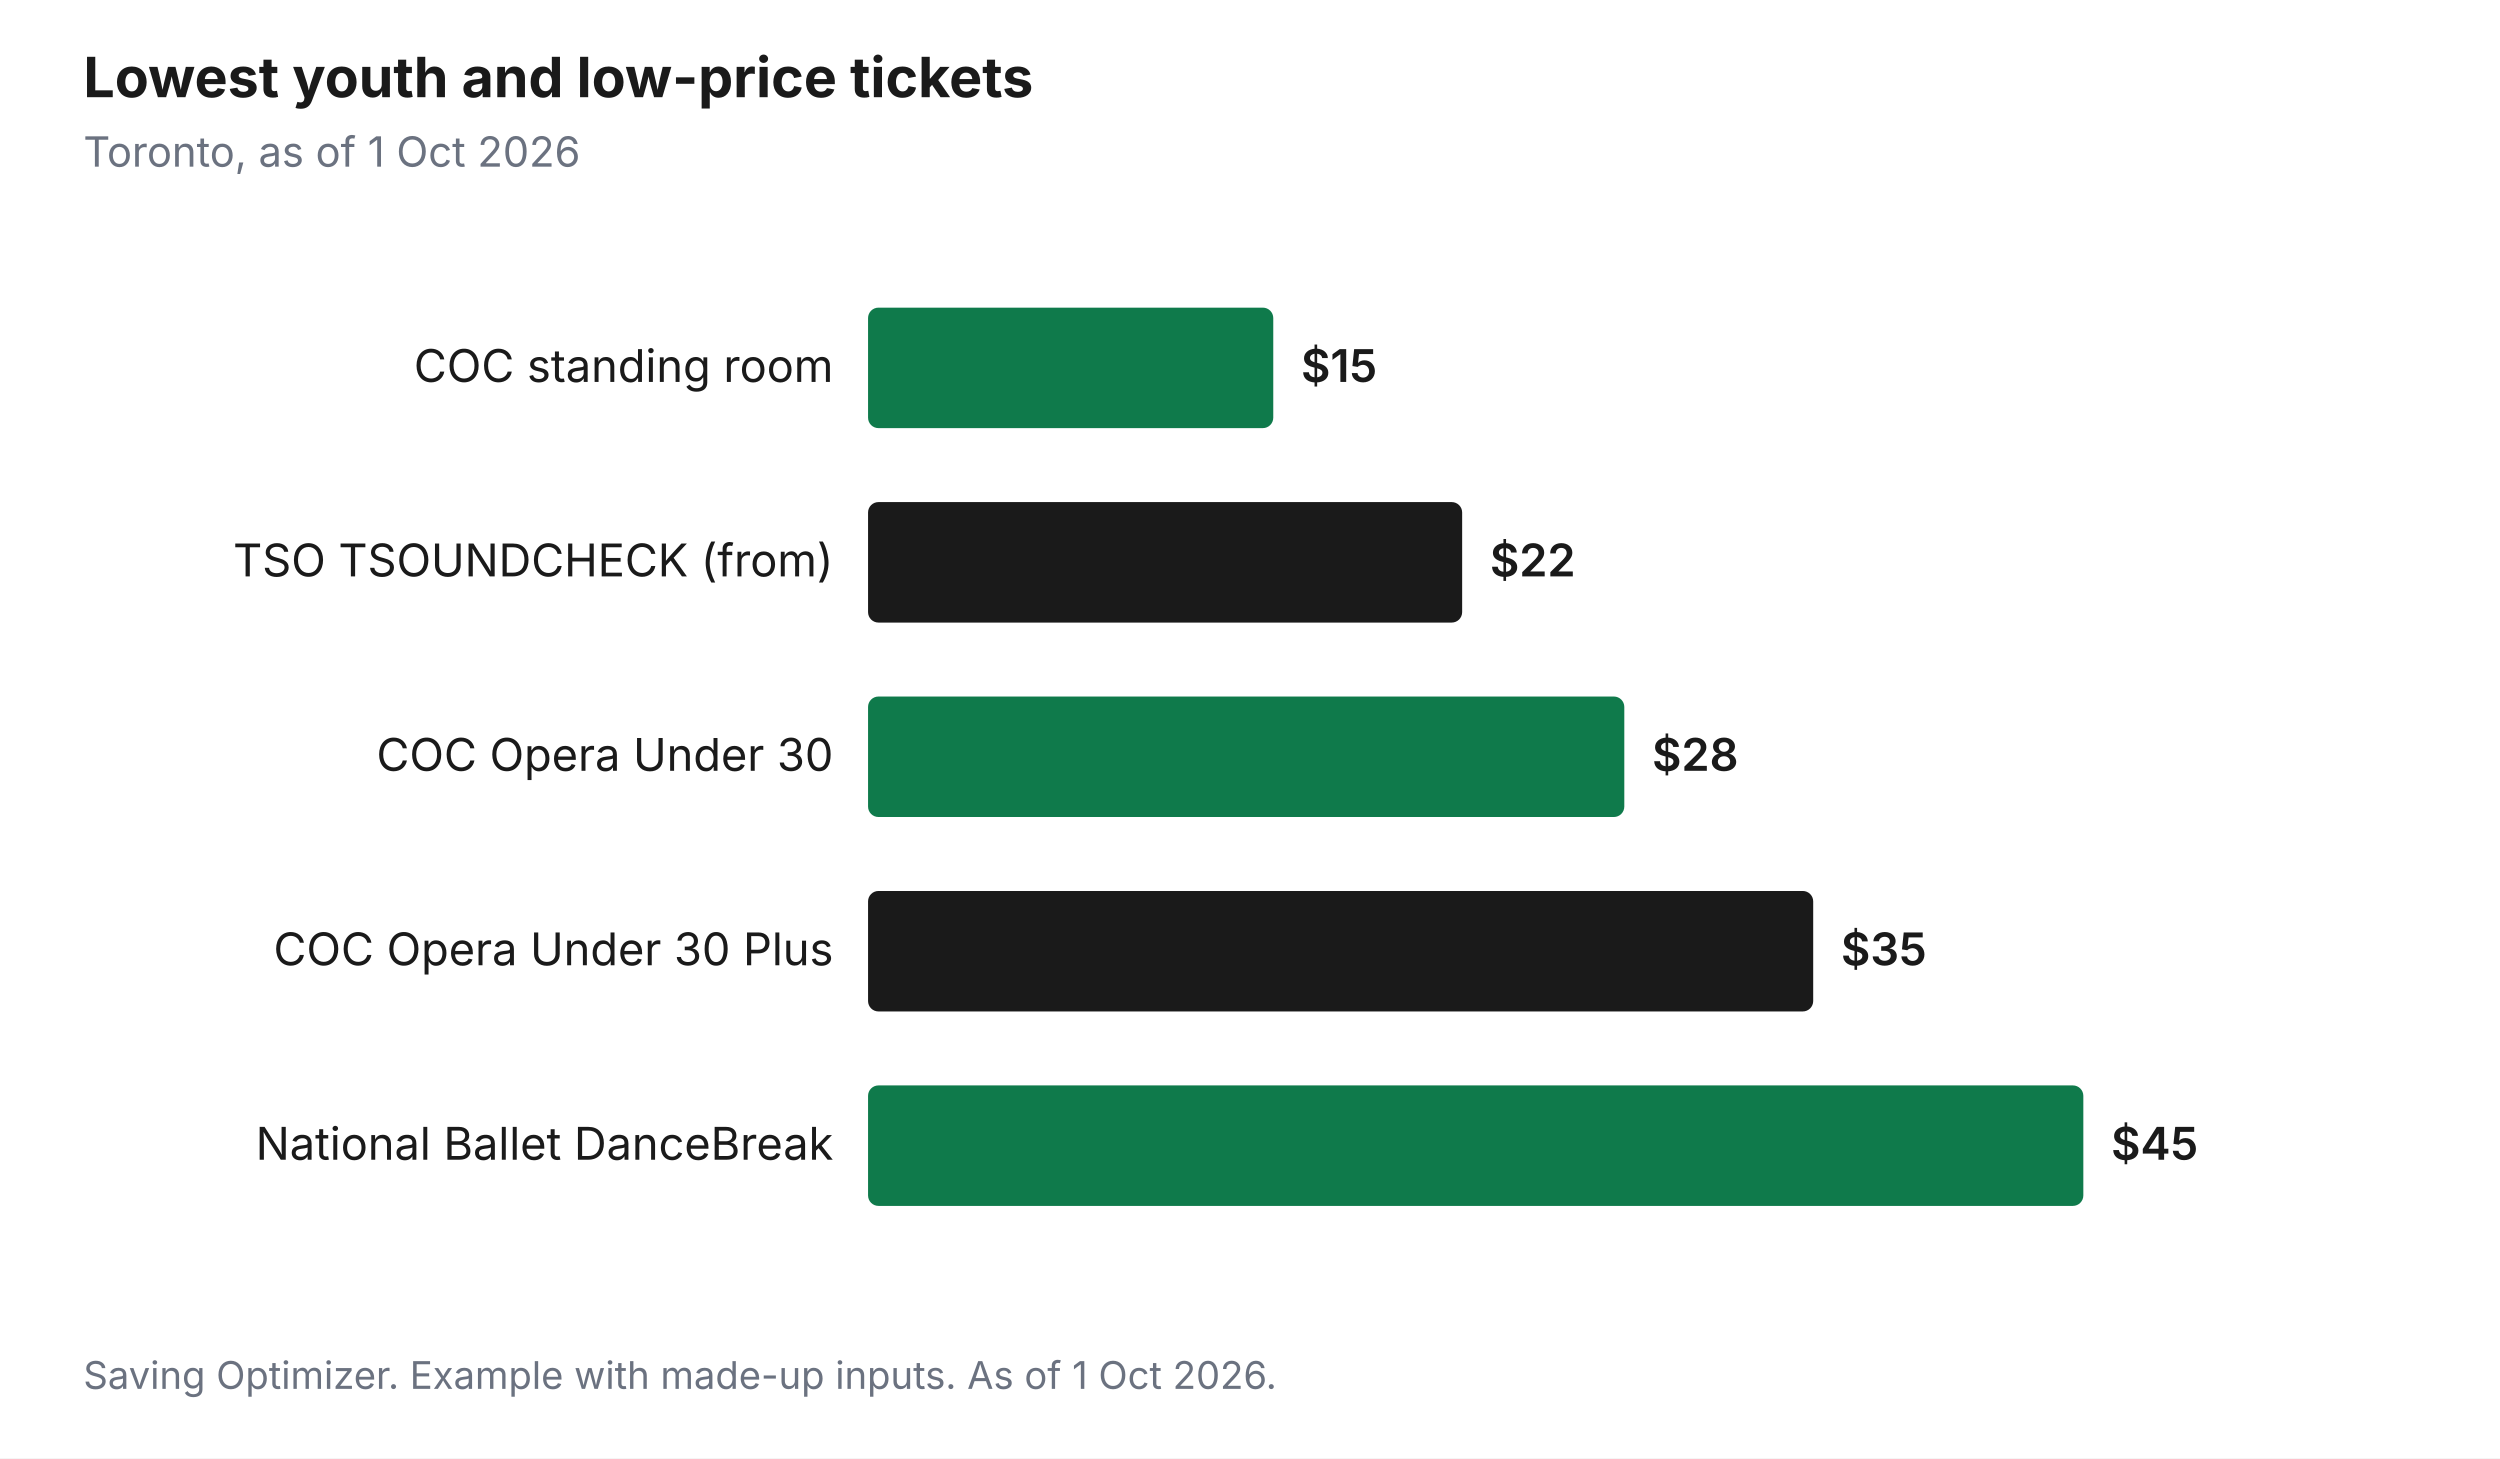
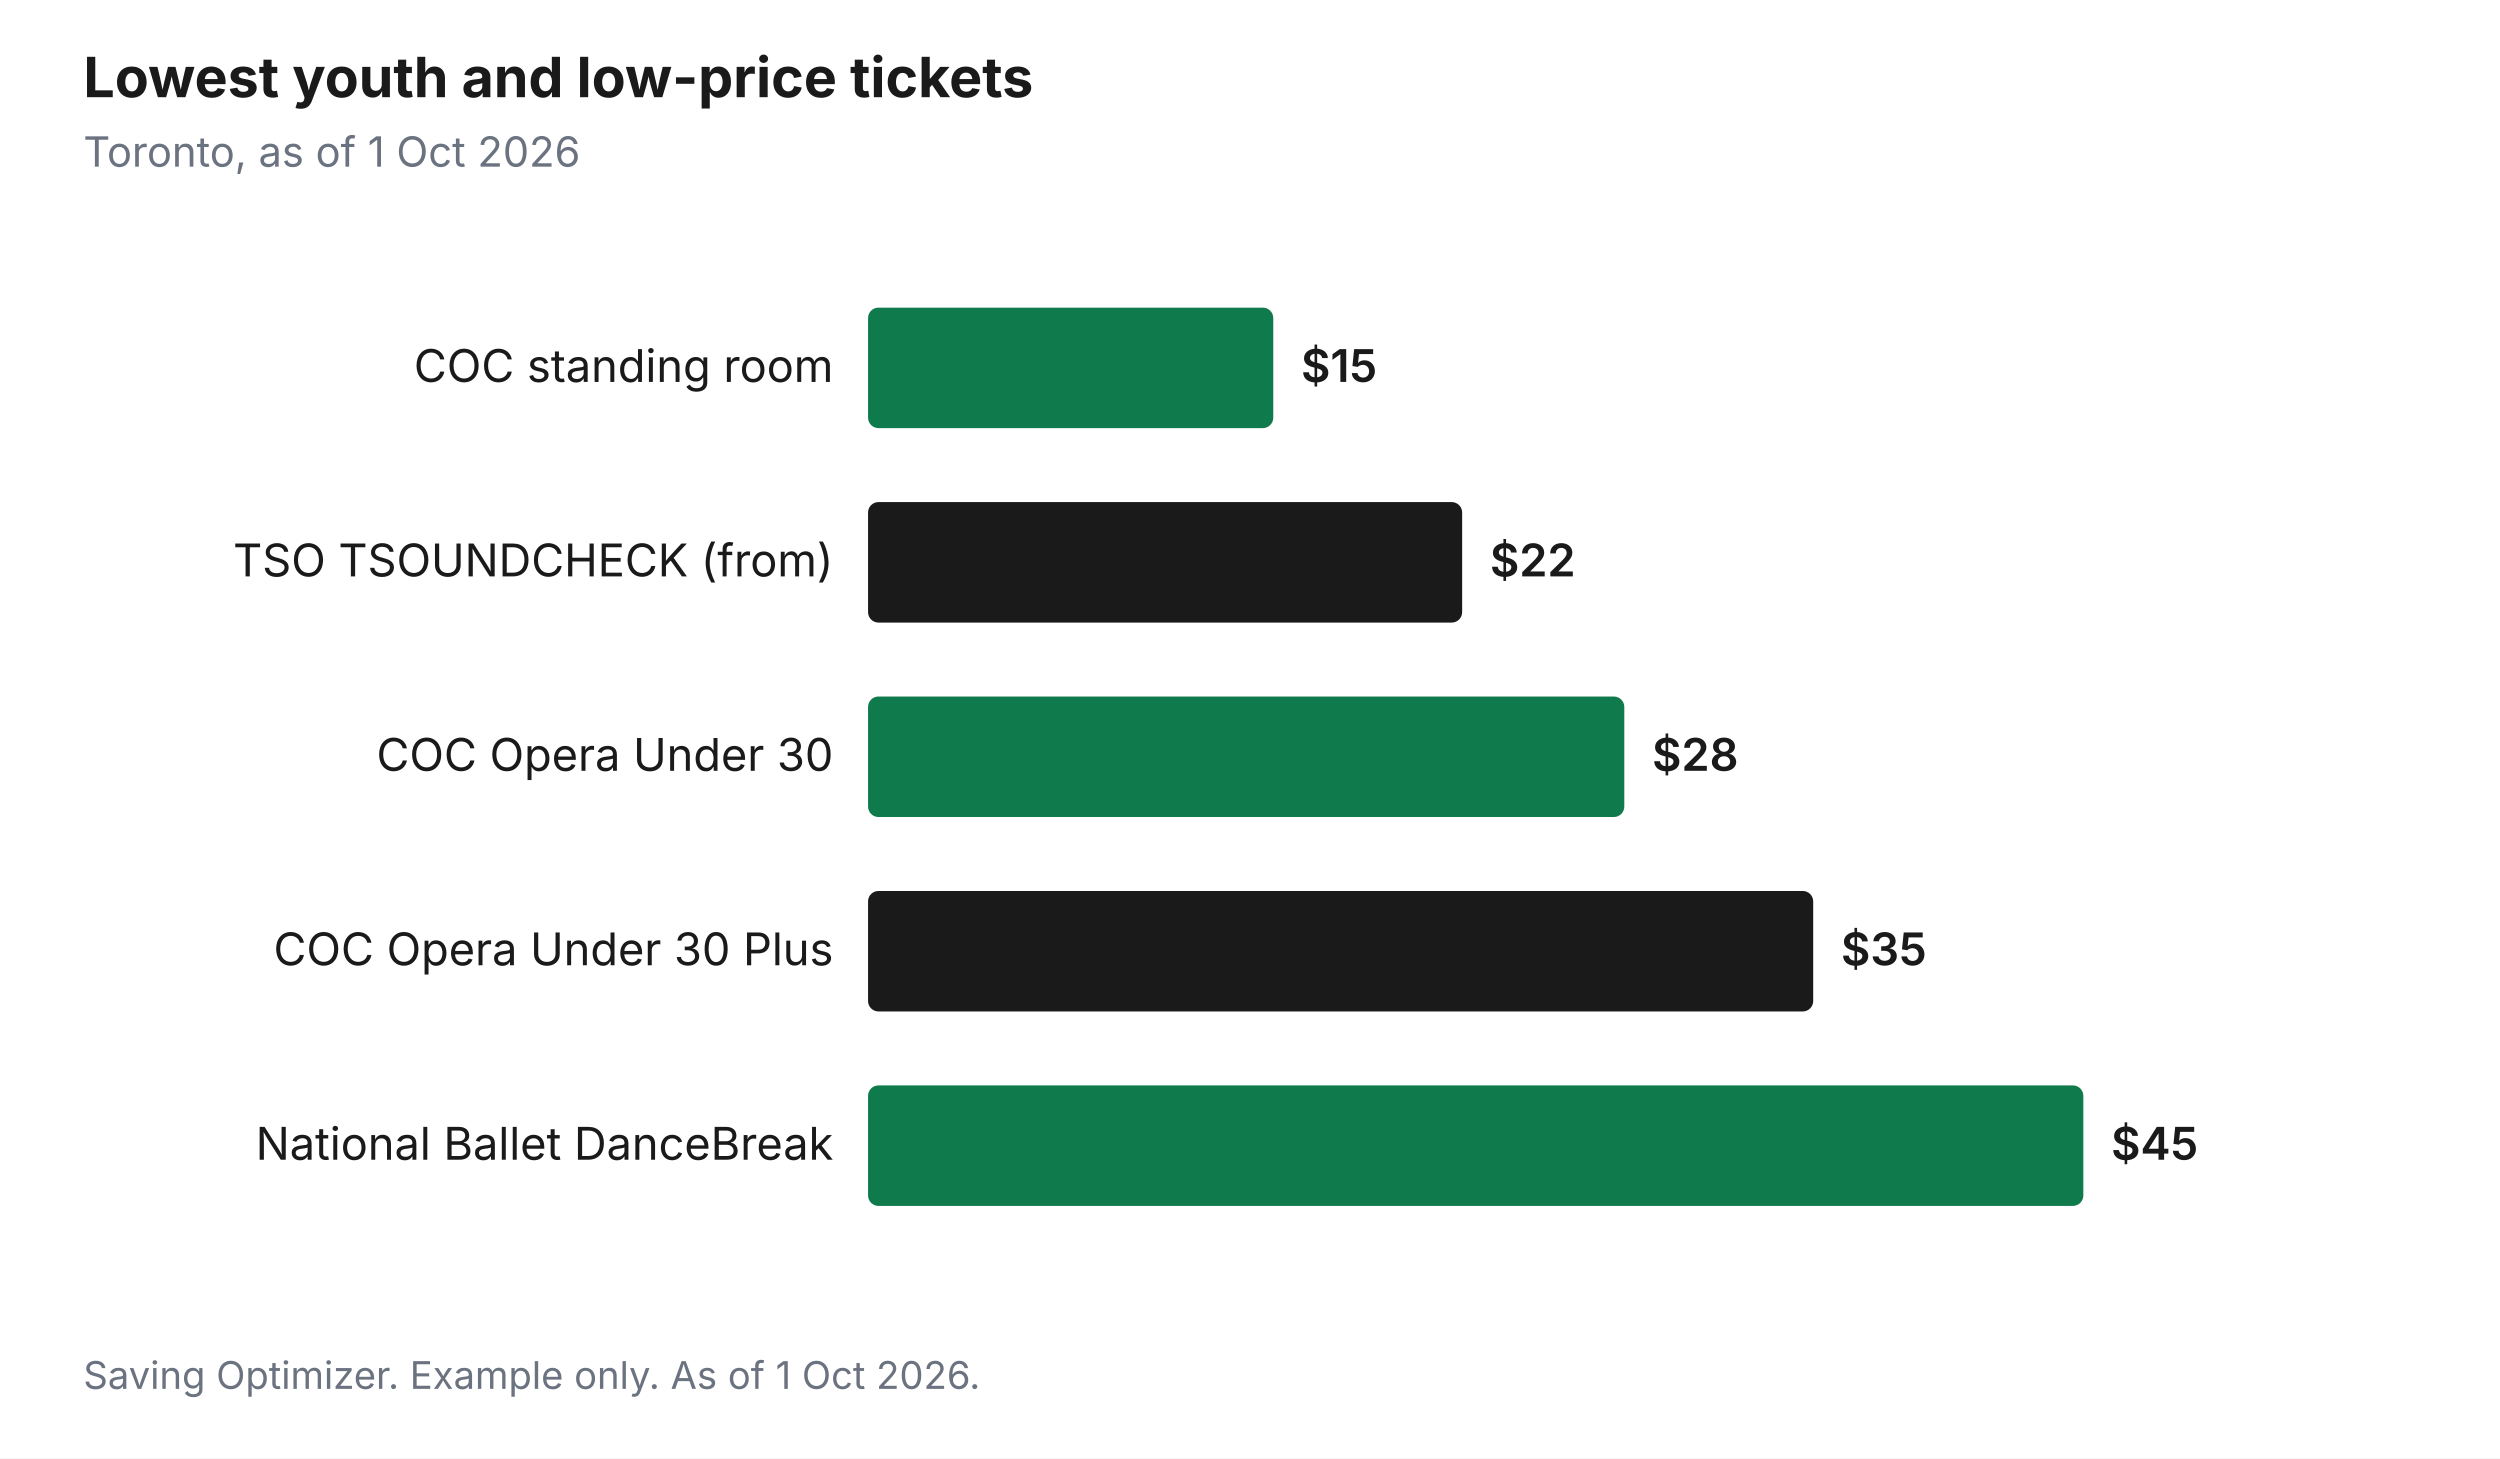
<svg xmlns="http://www.w3.org/2000/svg" viewBox="0 0 720 420" width="720" height="420" role="img" aria-labelledby="t d">
  <rect width="720" height="420" fill="#FFFFFF" />
  <text x="24" y="28" font-family="Inter, Arial, sans-serif" font-size="16" font-weight="700" fill="#1A1A1A">Lowest youth and low-price tickets</text>
  <text x="24" y="48" font-family="Inter, Arial, sans-serif" font-size="12" fill="#6B7280">Toronto, as of 1 Oct 2026</text>
  <text x="240" y="110.0" text-anchor="end" font-family="Inter, Arial, sans-serif" font-size="13" fill="#1A1A1A">COC standing room</text>
  <rect x="250" y="88.6" width="116.7" height="34.7" rx="3" fill="#0F7A4B" />
  <text x="374.7" y="110.0" font-family="Inter, Arial, sans-serif" font-size="13" font-weight="600" fill="#1A1A1A">$15</text>
  <text x="240" y="166.0" text-anchor="end" font-family="Inter, Arial, sans-serif" font-size="13" fill="#1A1A1A">TSO TSOUNDCHECK (from)</text>
  <rect x="250" y="144.6" width="171.1" height="34.7" rx="3" fill="#1A1A1A" />
  <text x="429.1" y="166.0" font-family="Inter, Arial, sans-serif" font-size="13" font-weight="600" fill="#1A1A1A">$22</text>
  <text x="240" y="222.0" text-anchor="end" font-family="Inter, Arial, sans-serif" font-size="13" fill="#1A1A1A">COC Opera Under 30</text>
  <rect x="250" y="200.6" width="217.8" height="34.7" rx="3" fill="#0F7A4B" />
  <text x="475.8" y="222.0" font-family="Inter, Arial, sans-serif" font-size="13" font-weight="600" fill="#1A1A1A">$28</text>
  <text x="240" y="278.0" text-anchor="end" font-family="Inter, Arial, sans-serif" font-size="13" fill="#1A1A1A">COC Opera Under 30 Plus</text>
  <rect x="250" y="256.6" width="272.2" height="34.7" rx="3" fill="#1A1A1A" />
  <text x="530.2" y="278.0" font-family="Inter, Arial, sans-serif" font-size="13" font-weight="600" fill="#1A1A1A">$35</text>
  <text x="240" y="334.0" text-anchor="end" font-family="Inter, Arial, sans-serif" font-size="13" fill="#1A1A1A">National Ballet DanceBreak</text>
  <rect x="250" y="312.6" width="350.0" height="34.7" rx="3" fill="#0F7A4B" />
  <text x="608.0" y="334.0" font-family="Inter, Arial, sans-serif" font-size="13" font-weight="600" fill="#1A1A1A">$45</text>
-   <text x="24" y="400" font-family="Inter, Arial, sans-serif" font-size="11" fill="#6B7280">Saving Optimizer. Example with made-up inputs. As of 1 Oct 2026.</text>
+   <text x="24" y="400" font-family="Inter, Arial, sans-serif" font-size="11" fill="#6B7280">Saving Optimizer. Example only. As of 1 Oct 2026.</text>
</svg>
